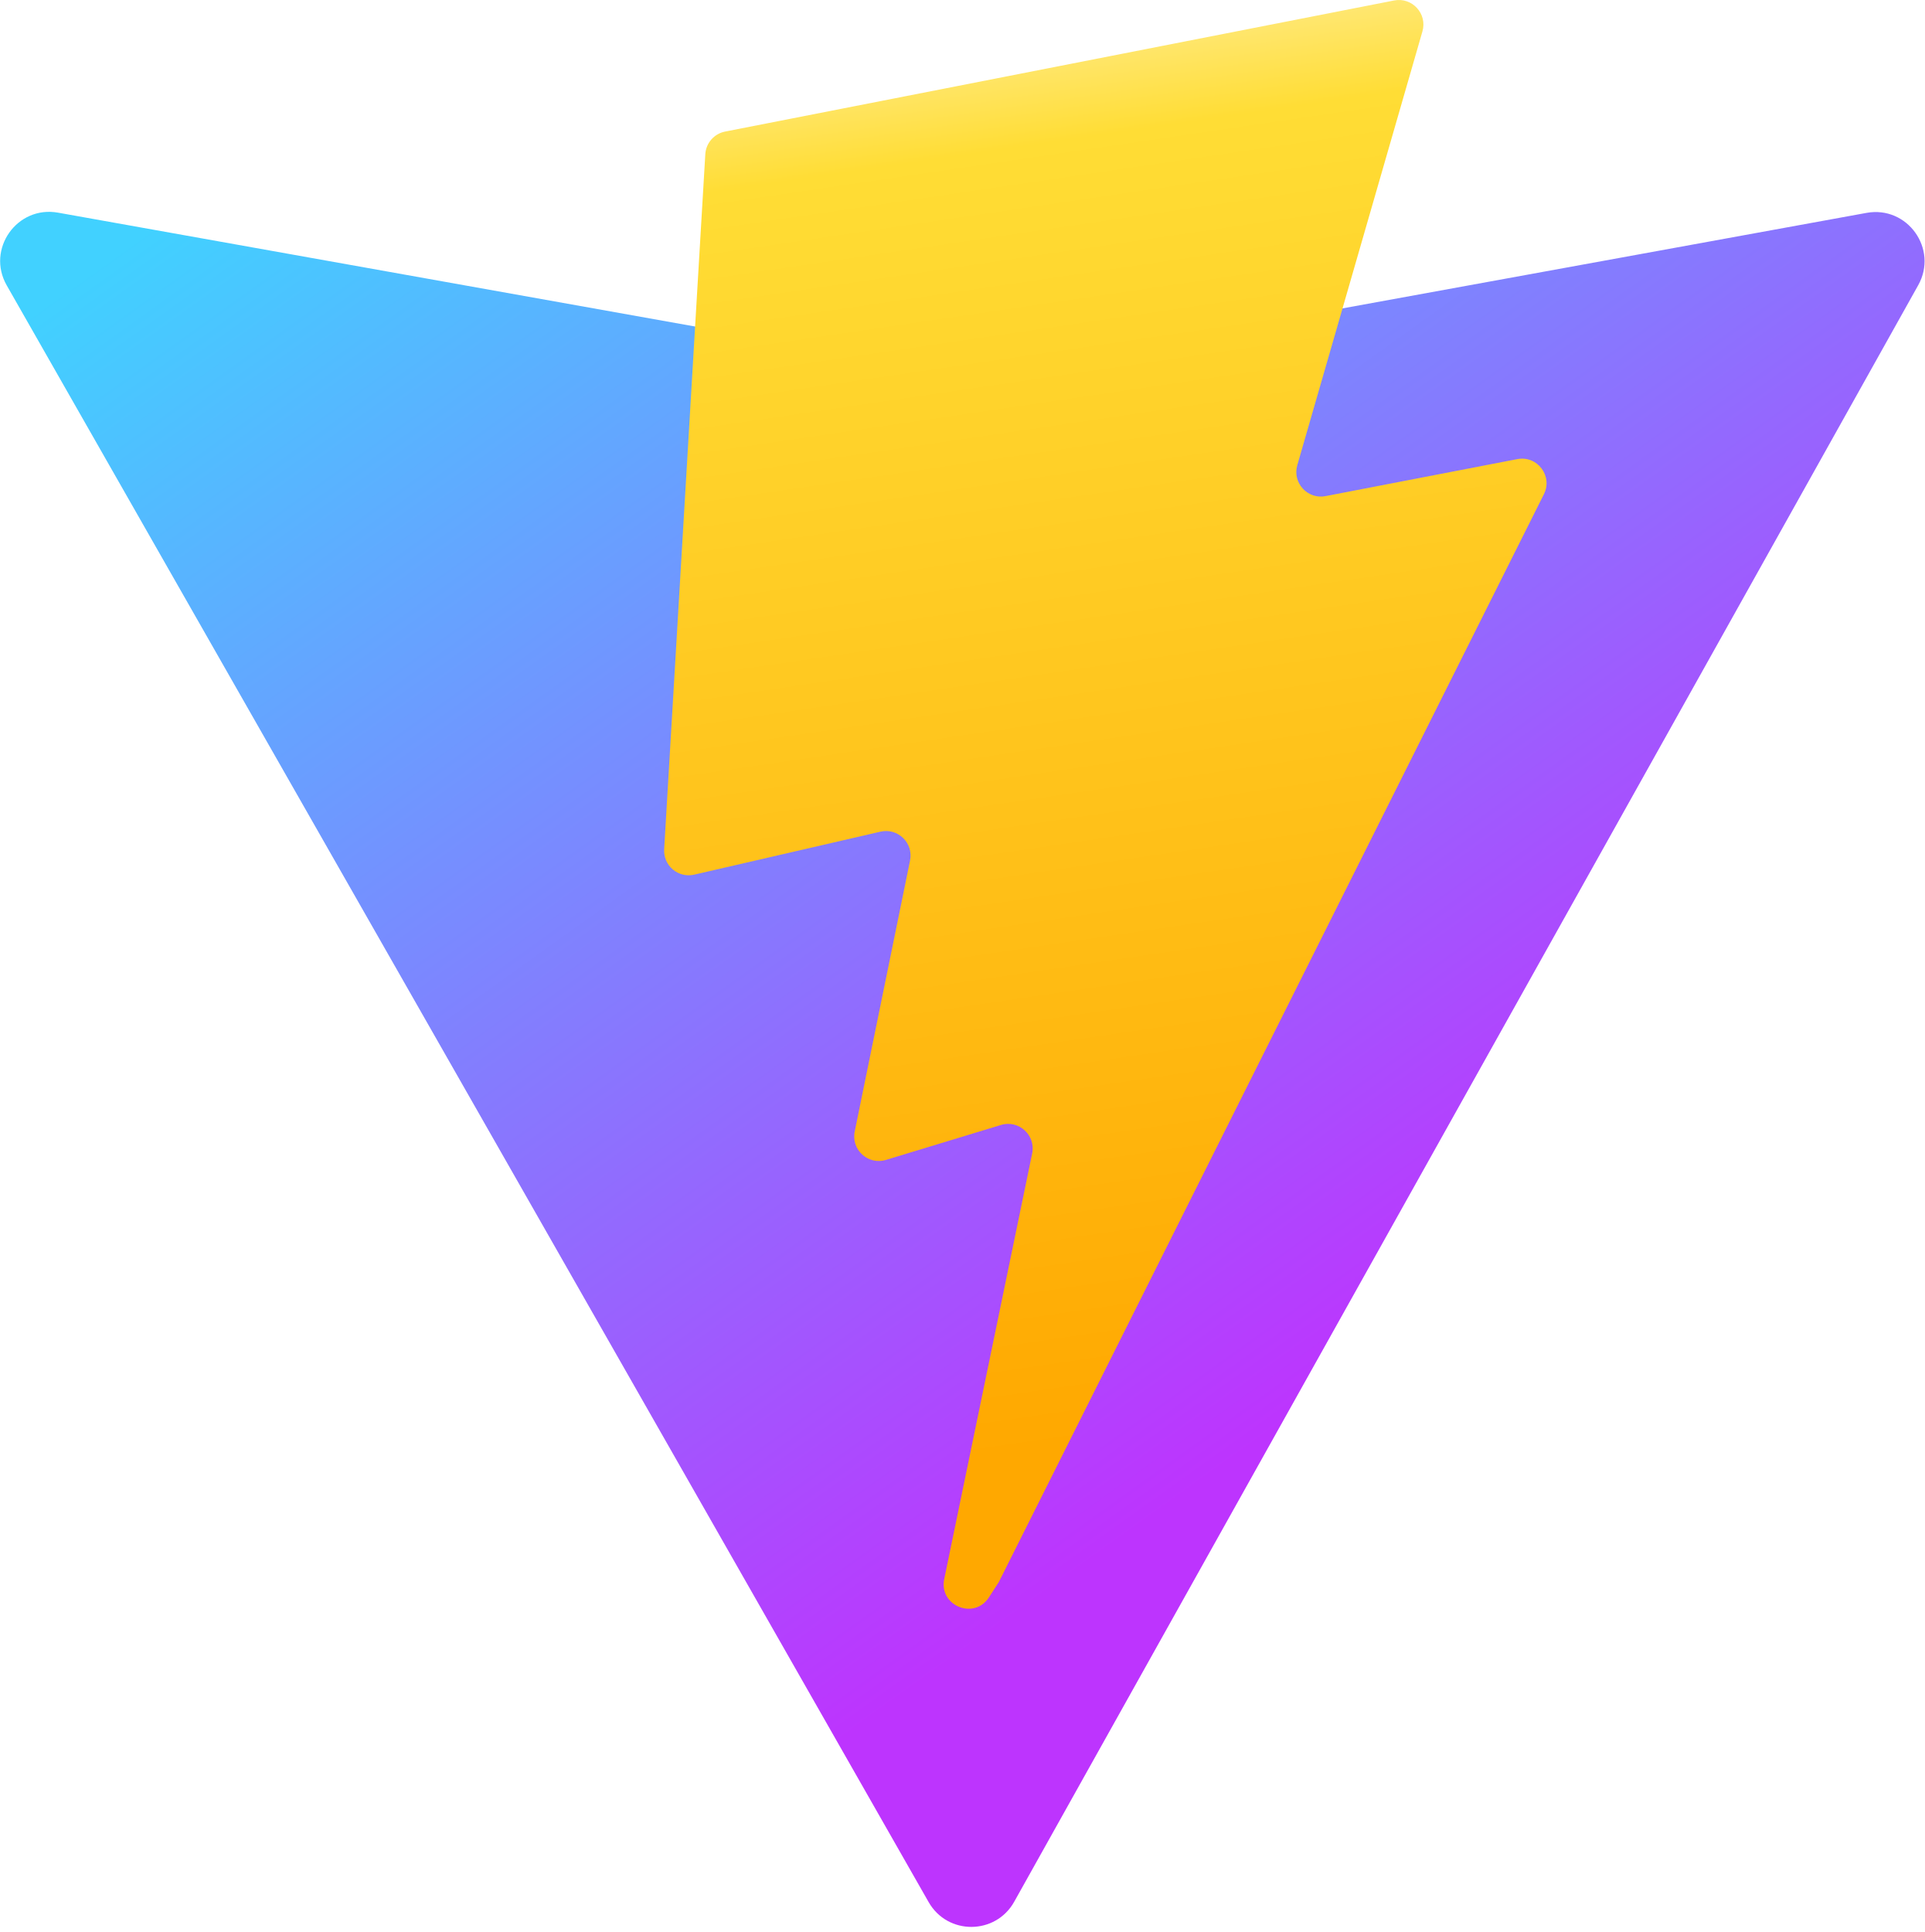
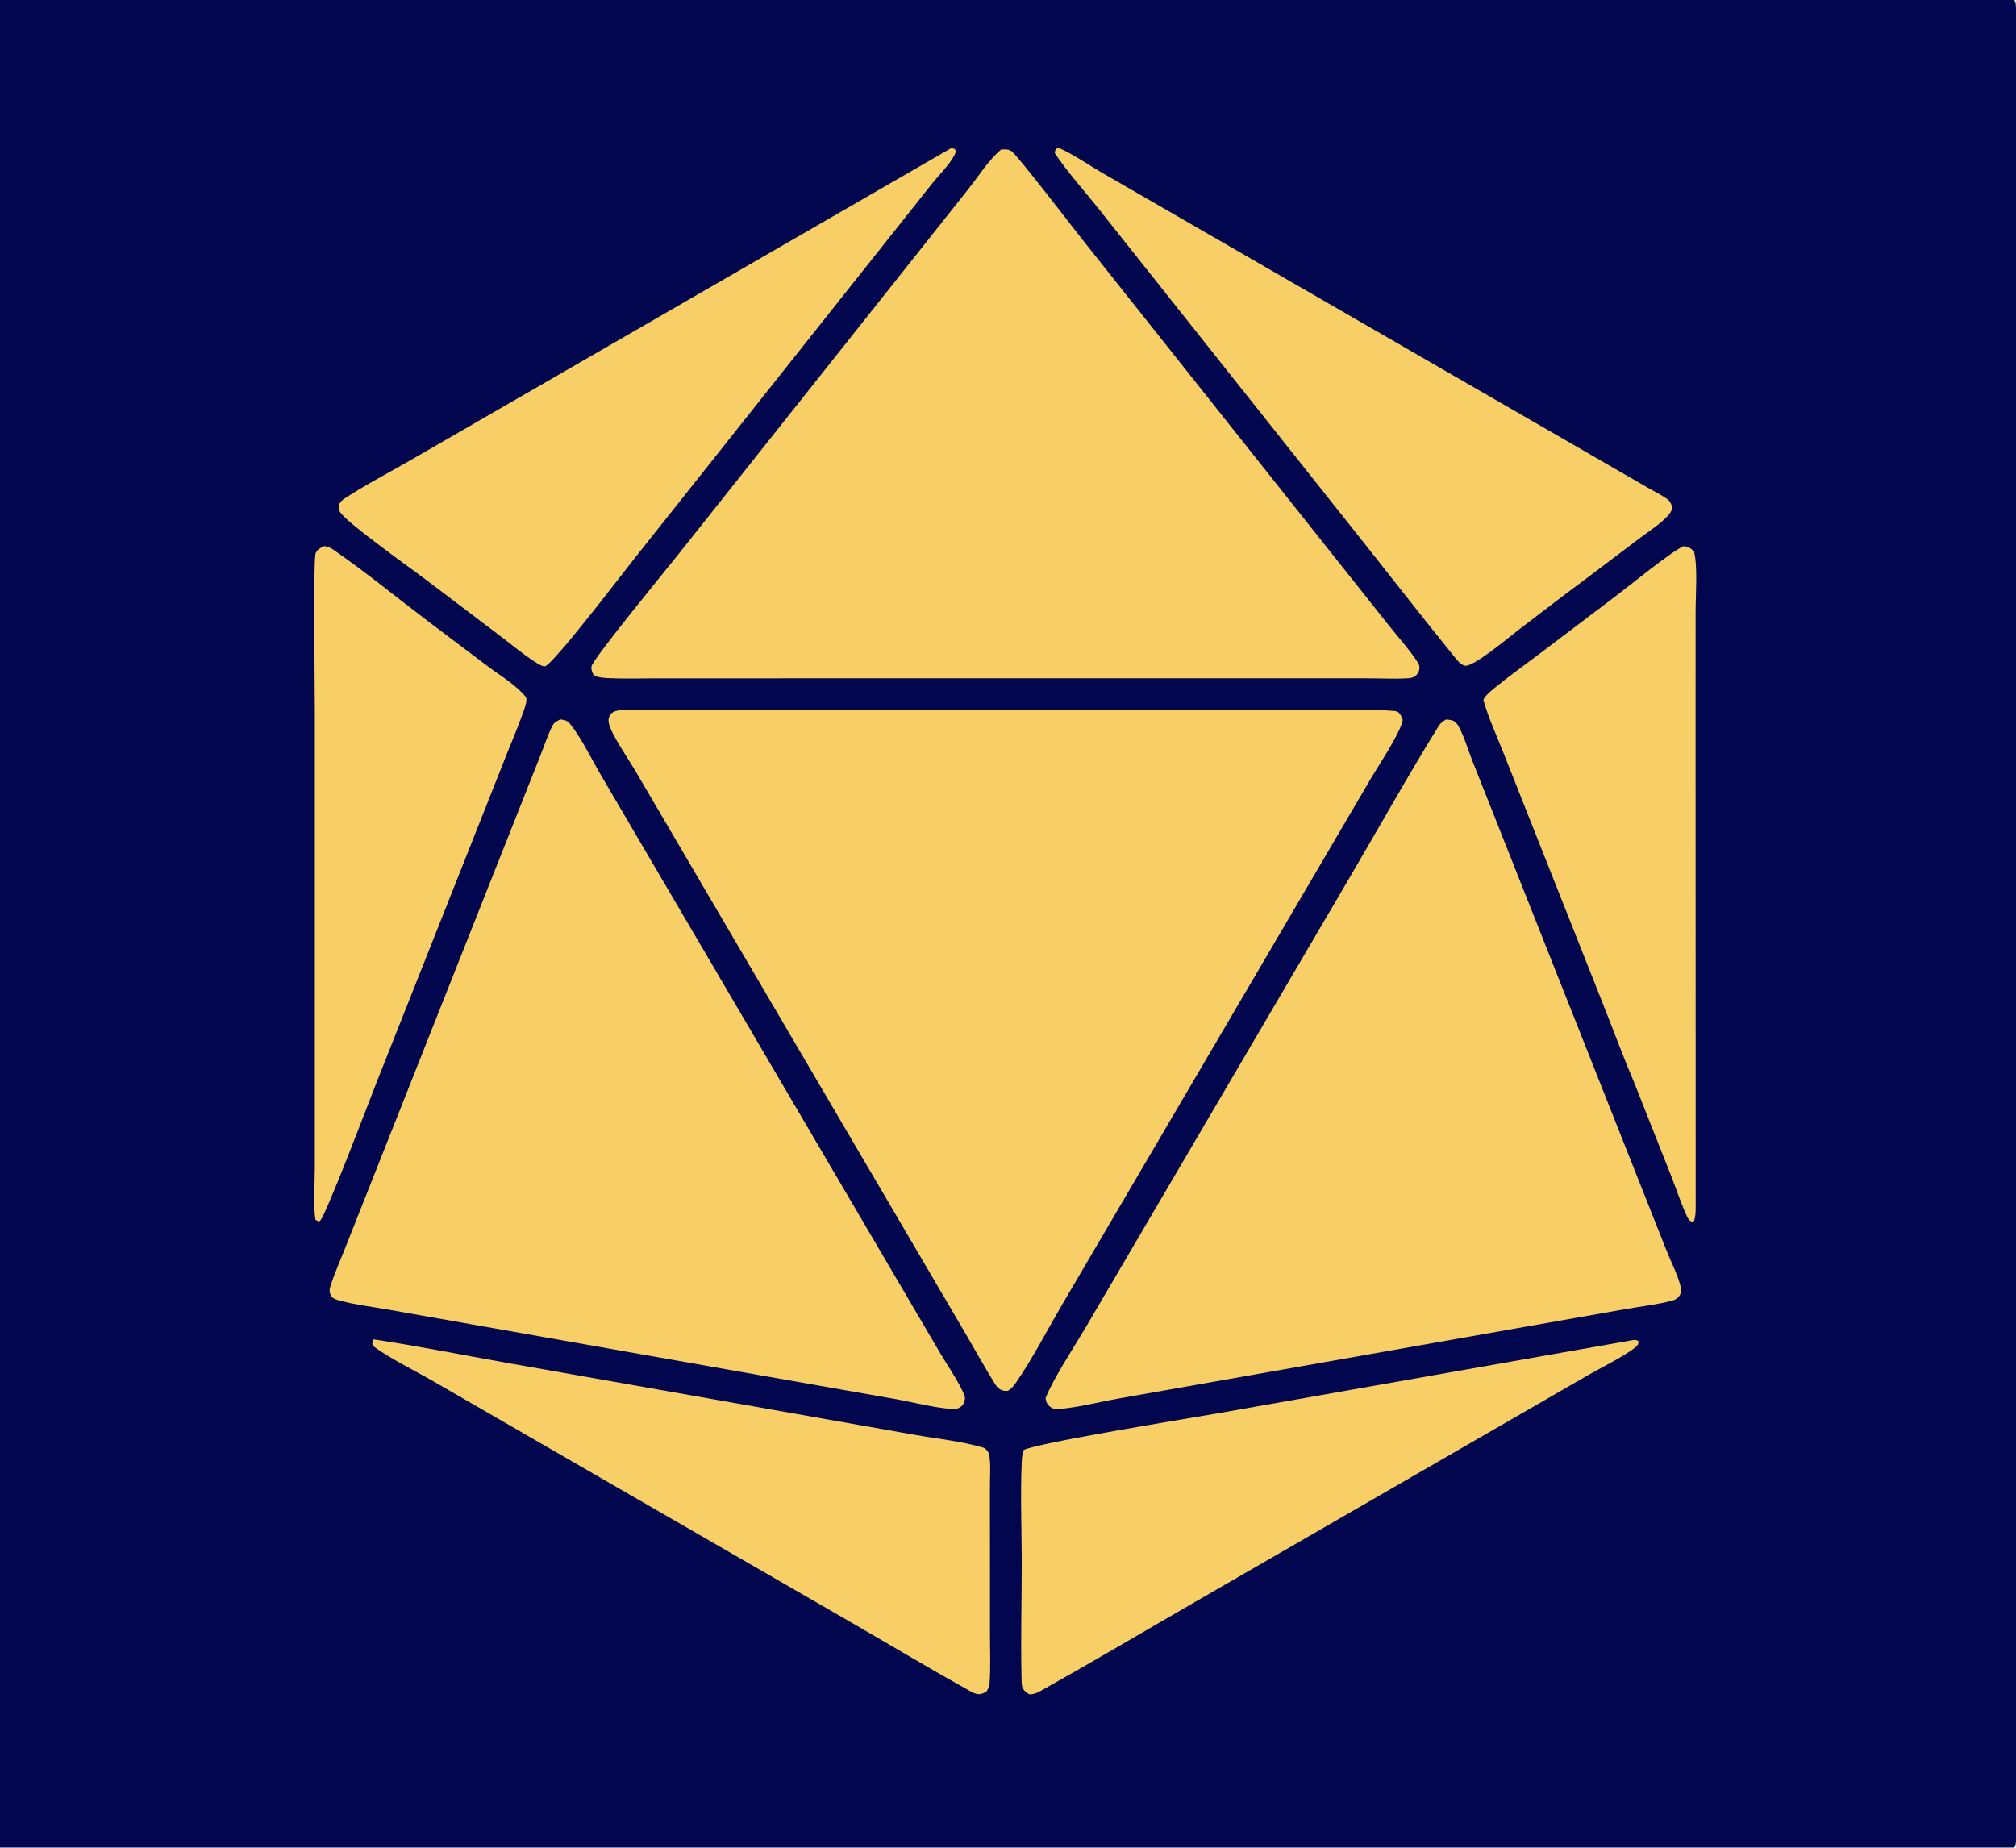
- <svg xmlns="http://www.w3.org/2000/svg" aria-hidden="true" role="img" class="iconify iconify--logos" width="31.88" height="32" preserveAspectRatio="xMidYMid meet" viewBox="0 0 256 257">
-   <defs>
-     <linearGradient id="IconifyId1813088fe1fbc01fb466" x1="-.828%" x2="57.636%" y1="7.652%" y2="78.411%">
-       <stop offset="0%" stop-color="#41D1FF" />
-       <stop offset="100%" stop-color="#BD34FE" />
-     </linearGradient>
-     <linearGradient id="IconifyId1813088fe1fbc01fb467" x1="43.376%" x2="50.316%" y1="2.242%" y2="89.03%">
-       <stop offset="0%" stop-color="#FFEA83" />
-       <stop offset="8.333%" stop-color="#FFDD35" />
-       <stop offset="100%" stop-color="#FFA800" />
-     </linearGradient>
-   </defs>
-   <path fill="url(#IconifyId1813088fe1fbc01fb466)" d="M255.153 37.938L134.897 252.976c-2.483 4.44-8.862 4.466-11.382.048L.875 37.958c-2.746-4.814 1.371-10.646 6.827-9.67l120.385 21.517a6.537 6.537 0 0 0 2.322-.004l117.867-21.483c5.438-.991 9.574 4.796 6.877 9.62Z" />
-   <path fill="url(#IconifyId1813088fe1fbc01fb467)" d="M185.432.063L96.44 17.501a3.268 3.268 0 0 0-2.634 3.014l-5.474 92.456a3.268 3.268 0 0 0 3.997 3.378l24.777-5.718c2.318-.535 4.413 1.507 3.936 3.838l-7.361 36.047c-.495 2.426 1.782 4.5 4.151 3.78l15.304-4.649c2.372-.72 4.652 1.36 4.15 3.788l-11.698 56.621c-.732 3.542 3.979 5.473 5.943 2.437l1.313-2.028l72.516-144.72c1.215-2.423-.88-5.186-3.54-4.672l-25.505 4.922c-2.396.462-4.435-1.77-3.759-4.114l16.646-57.705c.677-2.35-1.37-4.583-3.769-4.113Z" />
+ <svg xmlns="http://www.w3.org/2000/svg" width="1774" height="1626">
+   <path fill="#01064F" d="M0 0L1772.48 0C1773.43 1.671 1773.81 2.824 1773.9 4.743C1774.54 18.651 1774 32.803 1774 46.734L1774.01 127.55L1774.01 373.501L1774.01 1353.98L1774 1559.43C1774 1568.83 1775.32 1617.6 1773.56 1623.65C1773.33 1624.47 1772.86 1625.24 1772.48 1626L0 1626L0 0Z" />
+   <path fill="#F8CF66" d="M545.785 624.962L1061.44 624.936C1080.17 624.936 1221.54 623.277 1229.12 626.128C1231.92 627.182 1233.51 631.031 1234.39 633.613C1232.12 645.449 1213.45 673.017 1206.67 684.562L1164.78 755.967L1013.94 1013.02L934.449 1148.5C921.847 1169.98 908.943 1195.01 895.065 1215.3C892.948 1218.39 889.92 1222.94 886.314 1224.13C884.052 1224.1 882.143 1223.97 880.15 1222.79C878.1 1221.58 876.886 1220.1 875.63 1218.09C866.65 1203.74 858.447 1188.69 849.865 1174.07L794.687 1080.01L633.648 805.567L559.595 679.271C553.743 669.212 538.024 646.429 535.881 637.001C535.209 634.043 535.303 631.523 537.066 628.978C539.015 626.165 542.653 625.413 545.785 624.962Z" />
+   <path fill="#F8CF66" d="M880.905 131.635C884.299 131.387 887.186 131.189 890.161 133.104C894.898 136.155 944.641 200.984 952.981 211.485L1171.74 486.958L1222.28 550.622C1230.66 561.189 1240.3 571.752 1247.65 583.038C1248.5 584.329 1248.99 585.82 1249.08 587.36C1249.19 589.649 1248.02 592.368 1246.46 594.027C1244.62 595.984 1242.18 596.673 1239.57 596.853C1227.19 597.707 1214.22 596.954 1201.79 596.957L1124.82 596.969L889.166 596.952L654.514 596.992L576.879 596.998C563.514 596.994 549.9 597.53 536.559 596.871C532.685 596.68 525.369 596.484 522.399 594.008C520.867 591.396 520.222 589.677 520.468 586.613C520.938 580.745 586.787 500.613 596.354 488.565L802.612 228.827L852.549 165.828C861.166 154.887 870.278 140.503 880.905 131.635Z" />
+   <path fill="#F8CF66" d="M492.977 633.143C496.974 633.637 499.133 634.024 501.751 637.256C511.484 649.268 520.503 667.993 528.59 681.812L583.656 775.692L780.652 1111.35L828.025 1192.04C834.255 1202.65 844.593 1217.26 848.718 1228.34C849.173 1229.56 849.228 1230.29 849.032 1231.56C848.601 1234.34 847.499 1236.68 845.144 1238.31C842.587 1240.07 840.401 1240.21 837.399 1240C821.067 1238.86 803.813 1234.07 787.604 1231.23L674.23 1211.3L416.712 1165.84L340.258 1152.34C326.879 1149.98 312.855 1148.35 299.766 1144.81C296.821 1144.01 292.876 1143.21 291.359 1140.4C289.515 1137 289.827 1134.88 290.996 1131.22C294.338 1120.74 298.97 1110.46 303.022 1100.23L324.775 1045.32L392.864 873.479L455.869 714.522L475.798 664.252C479.059 656.025 481.945 647.161 485.823 639.221C487.412 635.969 489.862 634.747 492.977 633.143Z" />
+   <path fill="#F8CF66" d="M1272.52 633.214C1274.55 633.391 1277.49 633.544 1279.26 634.626C1280.89 635.625 1282.09 636.802 1283.04 638.458C1288.25 647.453 1291.53 659.252 1295.42 669.045L1323.46 739.796L1437.24 1026.88L1466.69 1101.16C1470.7 1111.29 1477.27 1123.6 1479.24 1134.19C1479.64 1136.32 1479.01 1138.79 1477.73 1140.52C1475.98 1142.88 1474.05 1143.95 1471.27 1144.7C1458.35 1148.16 1444.16 1149.71 1430.94 1152.03L1350.86 1166.14L1096.81 1210.95L984.214 1230.82C967.646 1233.75 948.472 1238.82 931.976 1239.98C928.854 1240.2 926.955 1240.17 924.336 1238.27C921.474 1236.21 920.597 1233.93 920.016 1230.56C926.959 1212.95 945.599 1184.86 955.855 1167.37L1031.37 1038.63L1187.35 772.812C1213.48 728.289 1238.77 682.938 1265.92 639.042C1267.66 636.226 1269.71 634.916 1272.52 633.214Z" />
+   <path fill="#F8CF66" d="M836.376 130.724C838.049 130.506 838.553 130.639 840.115 131.109L841.067 132.987C840.9 133.938 840.753 134.751 840.327 135.629C835.898 144.753 826.495 153.679 820.075 161.758L769.076 225.994L558.728 490.955C547.835 504.676 486.908 584.575 479.622 586.348C477.307 586.911 472.268 583.504 470.25 582.187C459.101 574.913 448.56 566.058 437.942 558.018L376.923 511.791C363.607 501.606 304.733 460.004 299.185 450.503C297.924 448.343 297.619 446.748 298.403 444.314C299.212 441.798 300.997 440.177 303.139 438.779C321.91 426.527 342.334 415.929 361.765 404.714L475.87 338.882L836.376 130.724Z" />
+   <path fill="#F8CF66" d="M930.677 129.936C940.006 132.899 959.589 146.224 969.529 151.91L1305.38 345.76L1415.12 409.082L1449.97 429.21C1455.53 432.422 1461.7 435.434 1466.93 439.122C1469.67 441.058 1470.69 443.473 1471.54 446.611C1470.98 450.32 1468.65 452.992 1466.05 455.581C1459.11 462.493 1449.94 468.297 1442.09 474.231L1394.16 510.44C1374.96 524.555 1356.13 539.266 1337.13 553.672C1328.87 559.941 1296.53 587.325 1289.07 585.854C1284.86 585.024 1281.11 579.59 1278.57 576.469C1252.37 544.228 1226.88 511.331 1201.05 478.788L1046.23 283.844L966.619 183.579C954.321 168.088 938.806 150.997 928.135 134.616C928.362 131.987 928.927 131.803 930.677 129.936Z" />
+   <path fill="#F8CF66" d="M328.481 1178.72C367.841 1184.54 407.14 1192.57 446.345 1199.49L681.007 1240.89L804.864 1262.76C824.007 1266.14 848.106 1268.62 866.368 1274.44C868.919 1276.59 870.126 1278.13 870.641 1281.49C871.918 1289.81 871.096 1299.22 871.1 1307.66L871.123 1358.09L871.134 1438.04C871.132 1452.24 871.81 1466.85 870.807 1481.01C870.589 1484.1 869.79 1486.17 868.033 1488.7C866.187 1489.74 864.494 1490.66 862.362 1490.95C858.342 1491.49 854.301 1488.64 850.934 1486.77C815.492 1467.04 780.651 1446.09 745.491 1425.85L490.62 1278.76L380.415 1215.13C365.43 1206.51 341.122 1194.56 328.197 1184.44C327.176 1181.96 327.764 1181.25 328.481 1178.72Z" />
+   <path fill="#F8CF66" d="M1437.67 1179.27C1439.33 1179.23 1440.19 1179.41 1441.69 1180.12C1441.68 1182.17 1441.92 1182.82 1440.45 1184.4C1434.31 1191.01 1406.55 1204.99 1397.35 1210.28L1310.64 1260.32L1051.01 1410.2C1006.26 1436.03 961.744 1462.42 916.663 1487.65C913.001 1489.7 910.202 1491.12 905.908 1491.2C903.757 1489.97 901.414 1488.33 900.151 1486.13C898.931 1484.01 898.999 1480.06 898.939 1477.62C898.109 1443.52 899.109 1409.14 899.078 1375.01C899.051 1345.88 897.848 1316.24 899.063 1287.15C899.219 1283.42 899.508 1279.73 900.784 1276.19C910.957 1270.1 1050.08 1247.64 1073.77 1243.46L1437.67 1179.27Z" />
+   <path fill="#F8CF66" d="M285.139 480.644C285.367 480.67 285.596 480.693 285.823 480.723C289.097 481.164 291.216 482.299 293.913 484.166C322.52 503.959 349.76 526.439 377.536 547.421L429.548 586.634C440.13 594.614 454.829 603.234 462.936 613.744C464.089 617.116 461.685 623.131 460.528 626.47C456.133 639.156 450.682 651.652 445.736 664.141L417.429 735.586L331.708 951.765C325.232 968.121 286.374 1071.08 281.406 1074.7C279.226 1074.74 279.244 1074.66 277.53 1073.28C275.514 1059.25 277.031 1043.19 277.041 1028.98L277.054 938.562L277.069 625.7C277.062 611.928 275.58 492.054 277.744 486.898C279.15 483.549 282.065 482.201 285.139 480.644Z" />
+   <path fill="#F8CF66" d="M1481.45 480.626C1485.67 481.278 1487.83 482.293 1490.7 485.482C1493.99 498.319 1492.06 523.548 1492.06 537.846L1492.03 643.564L1492.13 1062.14C1492.1 1066.34 1492.06 1070.56 1490.7 1074.57C1489.58 1074.93 1489.01 1075.47 1487.88 1074.82C1486.12 1073.79 1485.27 1072.15 1484.43 1070.36C1479.06 1058.87 1474.98 1046.11 1470.28 1034.26L1438.16 953.14C1428.31 929.985 1419.54 906.221 1410.26 882.821L1355.24 744.002L1323.23 663.217C1317.09 647.711 1309.9 632.028 1305.26 616.024C1306.97 612.094 1311.93 608.167 1315.21 605.451C1326.97 595.738 1339.62 586.82 1351.78 577.605L1422.84 523.815C1434.55 514.954 1470.37 485.639 1481.45 480.626Z" />
</svg>
